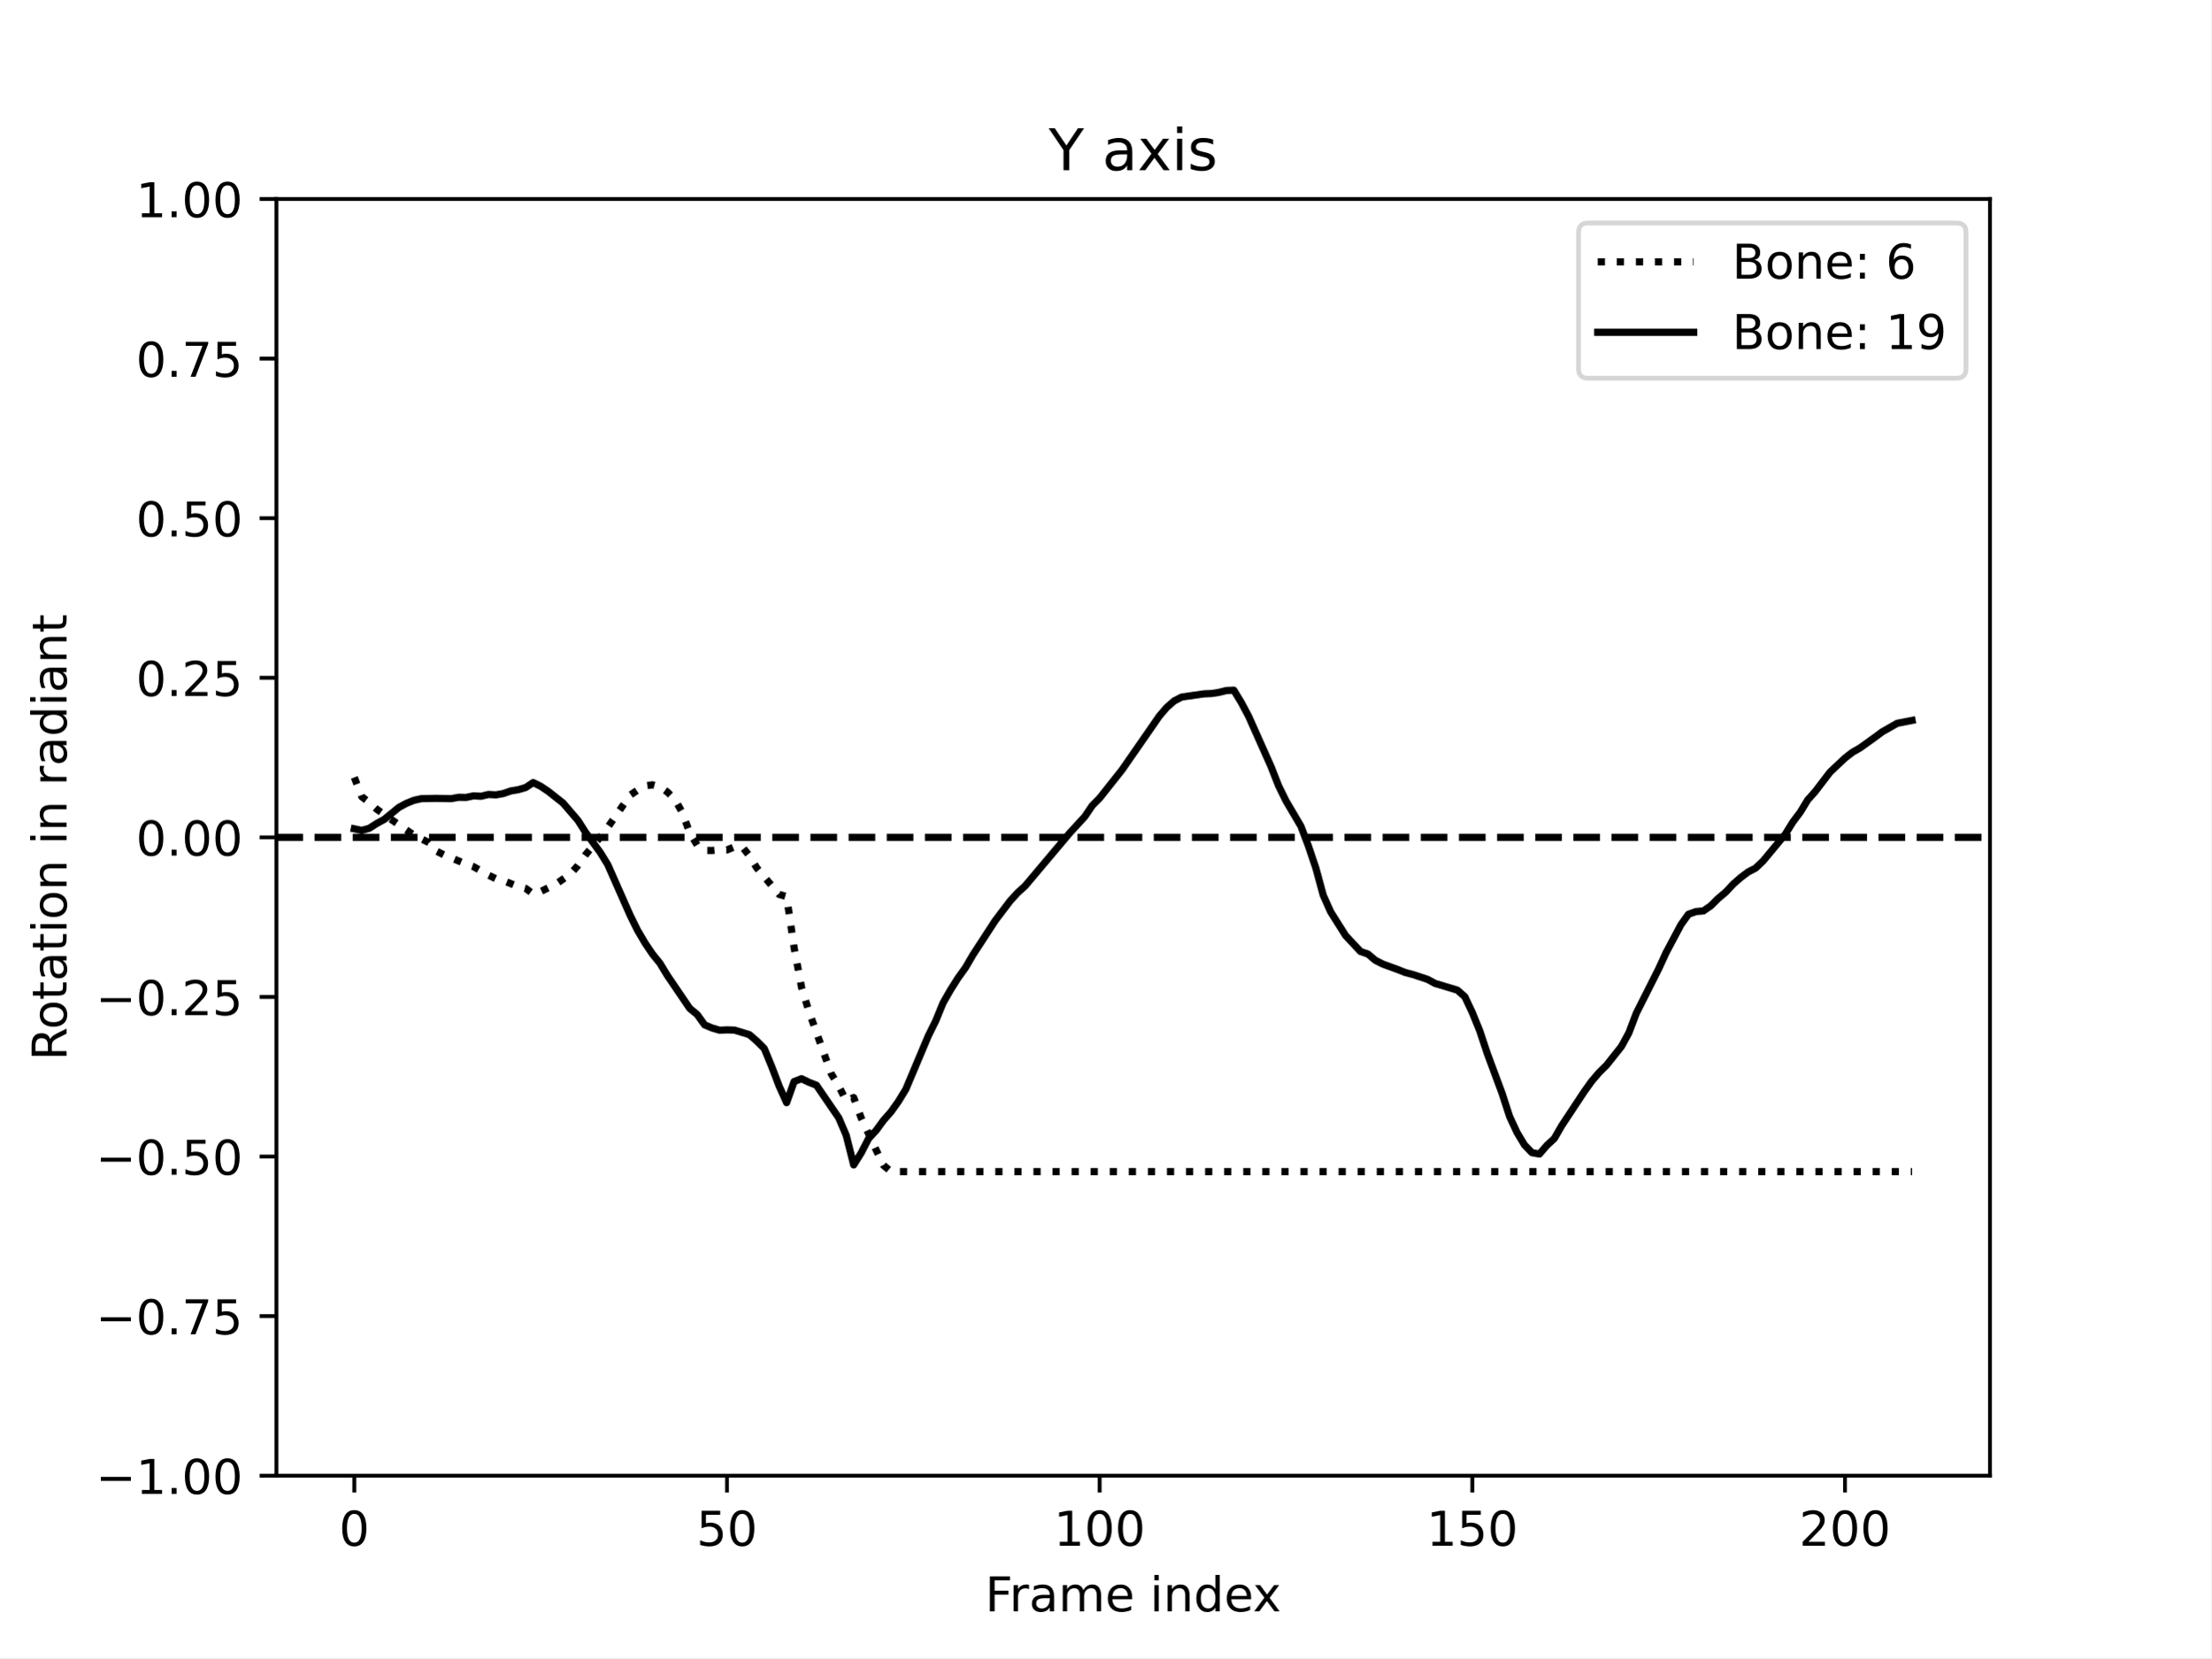
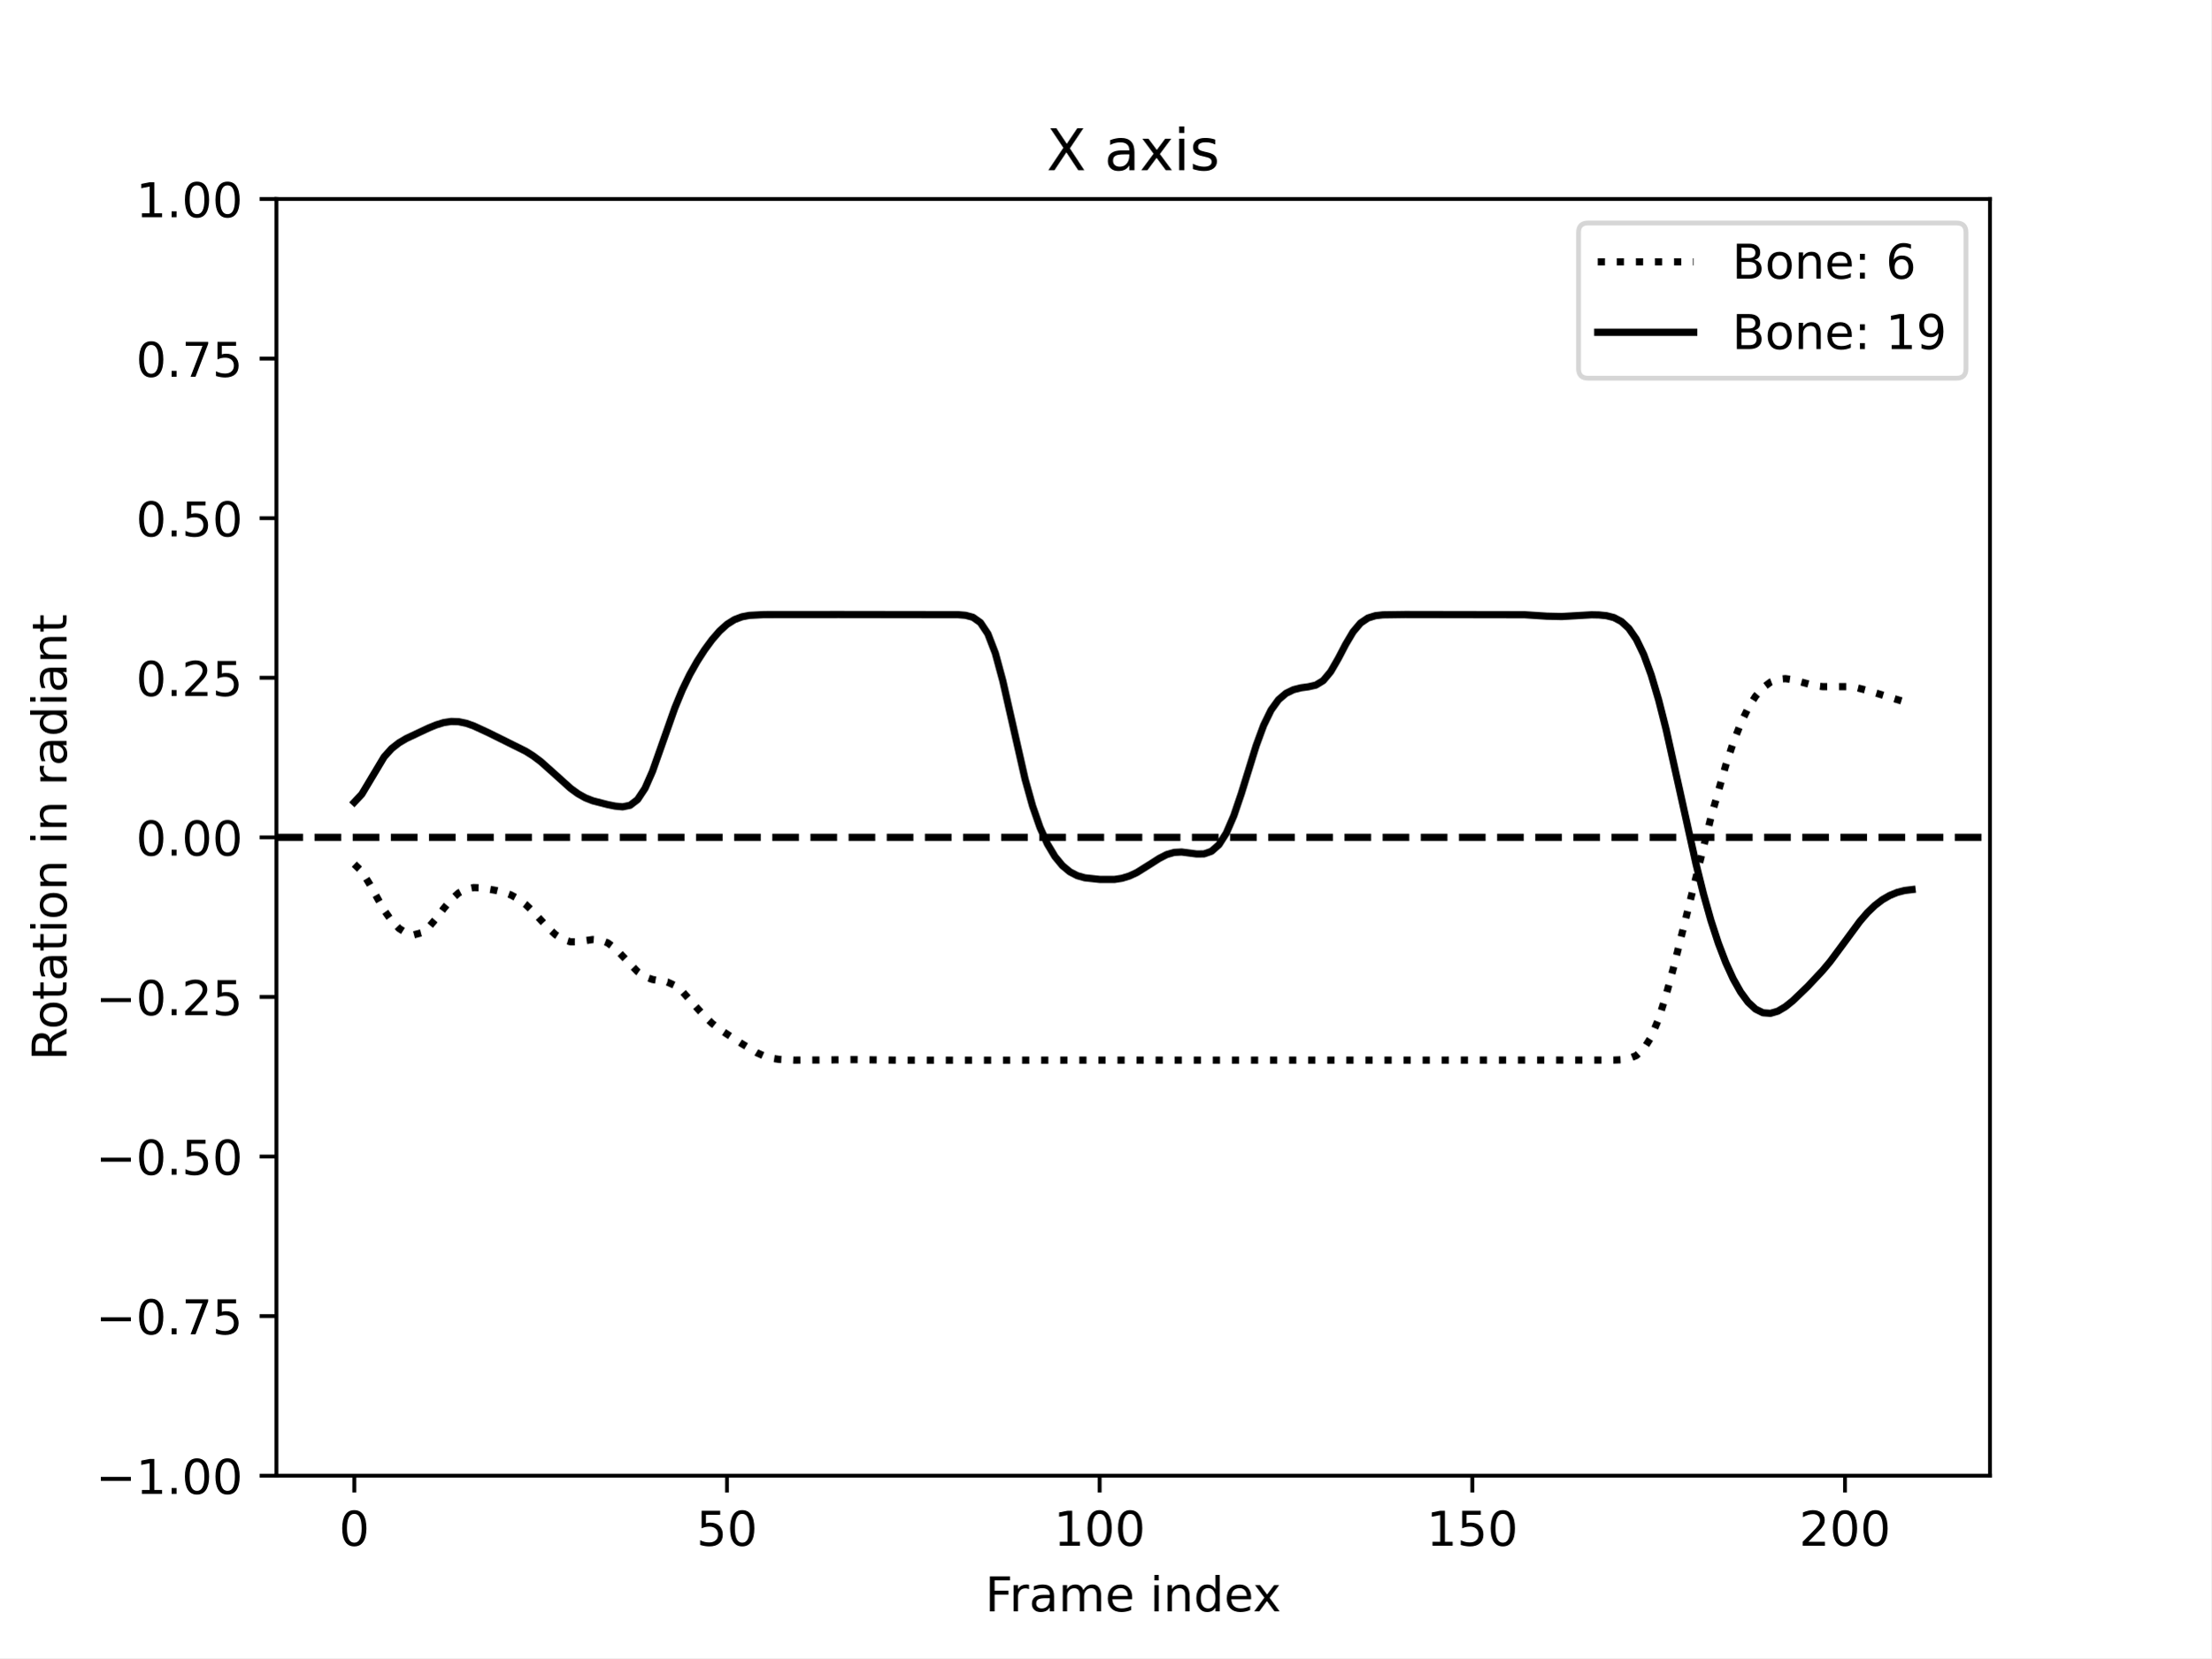
<svg xmlns="http://www.w3.org/2000/svg" xmlns:xlink="http://www.w3.org/1999/xlink" width="460.8pt" height="345.6pt" viewBox="0 0 460.8 345.6" version="1.1">
  <defs>
    <style type="text/css">*{stroke-linejoin: round; stroke-linecap: butt}</style>
  </defs>
  <g id="figure_1">
    <g id="patch_1">
      <path d="M 0 345.6  L 460.8 345.6  L 460.8 0  L 0 0  z " style="fill: #ffffff" />
    </g>
    <g id="axes_1">
      <g id="patch_2">
        <path d="M 57.6 307.584  L 414.72 307.584  L 414.72 41.472  L 57.6 41.472  z " style="fill: #ffffff" />
      </g>
      <g id="matplotlib.axis_1">
        <g id="xtick_1">
          <g id="line2d_1">
            <defs>
-               <path id="m3ec2b7c4d8" d="M 0 0  L 0 3.5  " style="stroke: #000000; stroke-width: 0.8" />
-             </defs>
-             <g>
-               <use xlink:href="#m3ec2b7c4d8" x="73.833" y="307.584" style="stroke: #000000; stroke-width: 0.8" />
+               <path id="m9813089915" d="M 0 0  L 0 3.5  " style="stroke: #000000; stroke-width: 0.8" />
+             </defs>
+             <g>
+               <use xlink:href="#m9813089915" x="73.833" y="307.584" style="stroke: #000000; stroke-width: 0.8" />
            </g>
          </g>
          <g id="text_1">
            <g transform="translate(70.65148 322.1824) scale(0.1 -0.1)">
              <defs>
                <path id="DejaVuSans-30" d="M 2034 4250  Q 1547 4250 1301 3770  Q 1056 3291 1056 2328  Q 1056 1369 1301 889  Q 1547 409 2034 409  Q 2525 409 2770 889  Q 3016 1369 3016 2328  Q 3016 3291 2770 3770  Q 2525 4250 2034 4250  z M 2034 4750  Q 2819 4750 3233 4129  Q 3647 3509 3647 2328  Q 3647 1150 3233 529  Q 2819 -91 2034 -91  Q 1250 -91 836 529  Q 422 1150 422 2328  Q 422 3509 836 4129  Q 1250 4750 2034 4750  z " transform="scale(0.015625)" />
              </defs>
              <use xlink:href="#DejaVuSans-30" />
            </g>
          </g>
        </g>
        <g id="xtick_2">
          <g id="line2d_2">
            <g>
-               <use xlink:href="#m3ec2b7c4d8" x="151.501" y="307.584" style="stroke: #000000; stroke-width: 0.8" />
+               <use xlink:href="#m9813089915" x="151.501" y="307.584" style="stroke: #000000; stroke-width: 0.8" />
            </g>
          </g>
          <g id="text_2">
            <g transform="translate(145.1388 322.1824) scale(0.1 -0.1)">
              <defs>
                <path id="DejaVuSans-35" d="M 691 4666  L 3169 4666  L 3169 4134  L 1269 4134  L 1269 2991  Q 1406 3038 1543 3061  Q 1681 3084 1819 3084  Q 2600 3084 3056 2656  Q 3513 2228 3513 1497  Q 3513 744 3044 326  Q 2575 -91 1722 -91  Q 1428 -91 1123 -41  Q 819 9 494 109  L 494 744  Q 775 591 1075 516  Q 1375 441 1709 441  Q 2250 441 2565 725  Q 2881 1009 2881 1497  Q 2881 1984 2565 2268  Q 2250 2553 1709 2553  Q 1456 2553 1204 2497  Q 953 2441 691 2322  L 691 4666  z " transform="scale(0.015625)" />
              </defs>
              <use xlink:href="#DejaVuSans-35" />
              <use xlink:href="#DejaVuSans-30" x="63.623" />
            </g>
          </g>
        </g>
        <g id="xtick_3">
          <g id="line2d_3">
            <g>
-               <use xlink:href="#m3ec2b7c4d8" x="229.17" y="307.584" style="stroke: #000000; stroke-width: 0.8" />
+               <use xlink:href="#m9813089915" x="229.17" y="307.584" style="stroke: #000000; stroke-width: 0.8" />
            </g>
          </g>
          <g id="text_3">
            <g transform="translate(219.6261 322.1824) scale(0.1 -0.1)">
              <defs>
                <path id="DejaVuSans-31" d="M 794 531  L 1825 531  L 1825 4091  L 703 3866  L 703 4441  L 1819 4666  L 2450 4666  L 2450 531  L 3481 531  L 3481 0  L 794 0  L 794 531  z " transform="scale(0.015625)" />
              </defs>
              <use xlink:href="#DejaVuSans-31" />
              <use xlink:href="#DejaVuSans-30" x="63.623" />
              <use xlink:href="#DejaVuSans-30" x="127.246" />
            </g>
          </g>
        </g>
        <g id="xtick_4">
          <g id="line2d_4">
            <g>
-               <use xlink:href="#m3ec2b7c4d8" x="306.838" y="307.584" style="stroke: #000000; stroke-width: 0.8" />
+               <use xlink:href="#m9813089915" x="306.838" y="307.584" style="stroke: #000000; stroke-width: 0.8" />
            </g>
          </g>
          <g id="text_4">
            <g transform="translate(297.2946 322.1824) scale(0.1 -0.1)">
              <use xlink:href="#DejaVuSans-31" />
              <use xlink:href="#DejaVuSans-35" x="63.623" />
              <use xlink:href="#DejaVuSans-30" x="127.246" />
            </g>
          </g>
        </g>
        <g id="xtick_5">
          <g id="line2d_5">
            <g>
-               <use xlink:href="#m3ec2b7c4d8" x="384.507" y="307.584" style="stroke: #000000; stroke-width: 0.8" />
+               <use xlink:href="#m9813089915" x="384.507" y="307.584" style="stroke: #000000; stroke-width: 0.8" />
            </g>
          </g>
          <g id="text_5">
            <g transform="translate(374.9632 322.1824) scale(0.1 -0.1)">
              <defs>
                <path id="DejaVuSans-32" d="M 1228 531  L 3431 531  L 3431 0  L 469 0  L 469 531  Q 828 903 1448 1529  Q 2069 2156 2228 2338  Q 2531 2678 2651 2914  Q 2772 3150 2772 3378  Q 2772 3750 2511 3984  Q 2250 4219 1831 4219  Q 1534 4219 1204 4116  Q 875 4013 500 3803  L 500 4441  Q 881 4594 1212 4672  Q 1544 4750 1819 4750  Q 2544 4750 2975 4387  Q 3406 4025 3406 3419  Q 3406 3131 3298 2873  Q 3191 2616 2906 2266  Q 2828 2175 2409 1742  Q 1991 1309 1228 531  z " transform="scale(0.015625)" />
              </defs>
              <use xlink:href="#DejaVuSans-32" />
              <use xlink:href="#DejaVuSans-30" x="63.623" />
              <use xlink:href="#DejaVuSans-30" x="127.246" />
            </g>
          </g>
        </g>
        <g id="text_6">
          <g transform="translate(205.3108 335.8606) scale(0.1 -0.1)">
            <defs>
              <path id="DejaVuSans-46" d="M 628 4666  L 3309 4666  L 3309 4134  L 1259 4134  L 1259 2759  L 3109 2759  L 3109 2228  L 1259 2228  L 1259 0  L 628 0  L 628 4666  z " transform="scale(0.015625)" />
              <path id="DejaVuSans-72" d="M 2631 2963  Q 2534 3019 2420 3045  Q 2306 3072 2169 3072  Q 1681 3072 1420 2755  Q 1159 2438 1159 1844  L 1159 0  L 581 0  L 581 3500  L 1159 3500  L 1159 2956  Q 1341 3275 1631 3429  Q 1922 3584 2338 3584  Q 2397 3584 2469 3576  Q 2541 3569 2628 3553  L 2631 2963  z " transform="scale(0.015625)" />
              <path id="DejaVuSans-61" d="M 2194 1759  Q 1497 1759 1228 1600  Q 959 1441 959 1056  Q 959 750 1161 570  Q 1363 391 1709 391  Q 2188 391 2477 730  Q 2766 1069 2766 1631  L 2766 1759  L 2194 1759  z M 3341 1997  L 3341 0  L 2766 0  L 2766 531  Q 2569 213 2275 61  Q 1981 -91 1556 -91  Q 1019 -91 701 211  Q 384 513 384 1019  Q 384 1609 779 1909  Q 1175 2209 1959 2209  L 2766 2209  L 2766 2266  Q 2766 2663 2505 2880  Q 2244 3097 1772 3097  Q 1472 3097 1187 3025  Q 903 2953 641 2809  L 641 3341  Q 956 3463 1253 3523  Q 1550 3584 1831 3584  Q 2591 3584 2966 3190  Q 3341 2797 3341 1997  z " transform="scale(0.015625)" />
              <path id="DejaVuSans-6d" d="M 3328 2828  Q 3544 3216 3844 3400  Q 4144 3584 4550 3584  Q 5097 3584 5394 3201  Q 5691 2819 5691 2113  L 5691 0  L 5113 0  L 5113 2094  Q 5113 2597 4934 2840  Q 4756 3084 4391 3084  Q 3944 3084 3684 2787  Q 3425 2491 3425 1978  L 3425 0  L 2847 0  L 2847 2094  Q 2847 2600 2669 2842  Q 2491 3084 2119 3084  Q 1678 3084 1418 2786  Q 1159 2488 1159 1978  L 1159 0  L 581 0  L 581 3500  L 1159 3500  L 1159 2956  Q 1356 3278 1631 3431  Q 1906 3584 2284 3584  Q 2666 3584 2933 3390  Q 3200 3197 3328 2828  z " transform="scale(0.015625)" />
              <path id="DejaVuSans-65" d="M 3597 1894  L 3597 1613  L 953 1613  Q 991 1019 1311 708  Q 1631 397 2203 397  Q 2534 397 2845 478  Q 3156 559 3463 722  L 3463 178  Q 3153 47 2828 -22  Q 2503 -91 2169 -91  Q 1331 -91 842 396  Q 353 884 353 1716  Q 353 2575 817 3079  Q 1281 3584 2069 3584  Q 2775 3584 3186 3129  Q 3597 2675 3597 1894  z M 3022 2063  Q 3016 2534 2758 2815  Q 2500 3097 2075 3097  Q 1594 3097 1305 2825  Q 1016 2553 972 2059  L 3022 2063  z " transform="scale(0.015625)" />
              <path id="DejaVuSans-20" transform="scale(0.015625)" />
              <path id="DejaVuSans-69" d="M 603 3500  L 1178 3500  L 1178 0  L 603 0  L 603 3500  z M 603 4863  L 1178 4863  L 1178 4134  L 603 4134  L 603 4863  z " transform="scale(0.015625)" />
              <path id="DejaVuSans-6e" d="M 3513 2113  L 3513 0  L 2938 0  L 2938 2094  Q 2938 2591 2744 2837  Q 2550 3084 2163 3084  Q 1697 3084 1428 2787  Q 1159 2491 1159 1978  L 1159 0  L 581 0  L 581 3500  L 1159 3500  L 1159 2956  Q 1366 3272 1645 3428  Q 1925 3584 2291 3584  Q 2894 3584 3203 3211  Q 3513 2838 3513 2113  z " transform="scale(0.015625)" />
              <path id="DejaVuSans-64" d="M 2906 2969  L 2906 4863  L 3481 4863  L 3481 0  L 2906 0  L 2906 525  Q 2725 213 2448 61  Q 2172 -91 1784 -91  Q 1150 -91 751 415  Q 353 922 353 1747  Q 353 2572 751 3078  Q 1150 3584 1784 3584  Q 2172 3584 2448 3432  Q 2725 3281 2906 2969  z M 947 1747  Q 947 1113 1208 752  Q 1469 391 1925 391  Q 2381 391 2643 752  Q 2906 1113 2906 1747  Q 2906 2381 2643 2742  Q 2381 3103 1925 3103  Q 1469 3103 1208 2742  Q 947 2381 947 1747  z " transform="scale(0.015625)" />
              <path id="DejaVuSans-78" d="M 3513 3500  L 2247 1797  L 3578 0  L 2900 0  L 1881 1375  L 863 0  L 184 0  L 1544 1831  L 300 3500  L 978 3500  L 1906 2253  L 2834 3500  L 3513 3500  z " transform="scale(0.015625)" />
            </defs>
            <use xlink:href="#DejaVuSans-46" />
            <use xlink:href="#DejaVuSans-72" x="50.27" />
            <use xlink:href="#DejaVuSans-61" x="91.383" />
            <use xlink:href="#DejaVuSans-6d" x="152.662" />
            <use xlink:href="#DejaVuSans-65" x="250.074" />
            <use xlink:href="#DejaVuSans-20" x="311.598" />
            <use xlink:href="#DejaVuSans-69" x="343.385" />
            <use xlink:href="#DejaVuSans-6e" x="371.168" />
            <use xlink:href="#DejaVuSans-64" x="434.547" />
            <use xlink:href="#DejaVuSans-65" x="498.023" />
            <use xlink:href="#DejaVuSans-78" x="557.797" />
          </g>
        </g>
      </g>
      <g id="matplotlib.axis_2">
        <g id="ytick_1">
          <g id="line2d_6">
            <defs>
-               <path id="m14bd27dc91" d="M 0 0  L -3.5 0  " style="stroke: #000000; stroke-width: 0.8" />
-             </defs>
-             <g>
-               <use xlink:href="#m14bd27dc91" x="57.6" y="307.584" style="stroke: #000000; stroke-width: 0.8" />
+               <path id="ma6fdada792" d="M 0 0  L -3.5 0  " style="stroke: #000000; stroke-width: 0.8" />
+             </defs>
+             <g>
+               <use xlink:href="#ma6fdada792" x="57.6" y="307.584" style="stroke: #000000; stroke-width: 0.8" />
            </g>
          </g>
          <g id="text_7">
            <g transform="translate(19.95469 311.3832) scale(0.1 -0.1)">
              <defs>
                <path id="DejaVuSans-2212" d="M 678 2272  L 4684 2272  L 4684 1741  L 678 1741  L 678 2272  z " transform="scale(0.015625)" />
                <path id="DejaVuSans-2e" d="M 684 794  L 1344 794  L 1344 0  L 684 0  L 684 794  z " transform="scale(0.015625)" />
              </defs>
              <use xlink:href="#DejaVuSans-2212" />
              <use xlink:href="#DejaVuSans-31" x="83.789" />
              <use xlink:href="#DejaVuSans-2e" x="147.412" />
              <use xlink:href="#DejaVuSans-30" x="179.199" />
              <use xlink:href="#DejaVuSans-30" x="242.822" />
            </g>
          </g>
        </g>
        <g id="ytick_2">
          <g id="line2d_7">
            <g>
-               <use xlink:href="#m14bd27dc91" x="57.6" y="274.32" style="stroke: #000000; stroke-width: 0.8" />
+               <use xlink:href="#ma6fdada792" x="57.6" y="274.32" style="stroke: #000000; stroke-width: 0.8" />
            </g>
          </g>
          <g id="text_8">
            <g transform="translate(19.95469 278.1192) scale(0.1 -0.1)">
              <defs>
                <path id="DejaVuSans-37" d="M 525 4666  L 3525 4666  L 3525 4397  L 1831 0  L 1172 0  L 2766 4134  L 525 4134  L 525 4666  z " transform="scale(0.015625)" />
              </defs>
              <use xlink:href="#DejaVuSans-2212" />
              <use xlink:href="#DejaVuSans-30" x="83.789" />
              <use xlink:href="#DejaVuSans-2e" x="147.412" />
              <use xlink:href="#DejaVuSans-37" x="179.199" />
              <use xlink:href="#DejaVuSans-35" x="242.822" />
            </g>
          </g>
        </g>
        <g id="ytick_3">
          <g id="line2d_8">
            <g>
-               <use xlink:href="#m14bd27dc91" x="57.6" y="241.056" style="stroke: #000000; stroke-width: 0.8" />
+               <use xlink:href="#ma6fdada792" x="57.6" y="241.056" style="stroke: #000000; stroke-width: 0.8" />
            </g>
          </g>
          <g id="text_9">
            <g transform="translate(19.95469 244.8552) scale(0.1 -0.1)">
              <use xlink:href="#DejaVuSans-2212" />
              <use xlink:href="#DejaVuSans-30" x="83.789" />
              <use xlink:href="#DejaVuSans-2e" x="147.412" />
              <use xlink:href="#DejaVuSans-35" x="179.199" />
              <use xlink:href="#DejaVuSans-30" x="242.822" />
            </g>
          </g>
        </g>
        <g id="ytick_4">
          <g id="line2d_9">
            <g>
-               <use xlink:href="#m14bd27dc91" x="57.6" y="207.792" style="stroke: #000000; stroke-width: 0.8" />
+               <use xlink:href="#ma6fdada792" x="57.6" y="207.792" style="stroke: #000000; stroke-width: 0.8" />
            </g>
          </g>
          <g id="text_10">
            <g transform="translate(19.95469 211.5912) scale(0.1 -0.1)">
              <use xlink:href="#DejaVuSans-2212" />
              <use xlink:href="#DejaVuSans-30" x="83.789" />
              <use xlink:href="#DejaVuSans-2e" x="147.412" />
              <use xlink:href="#DejaVuSans-32" x="179.199" />
              <use xlink:href="#DejaVuSans-35" x="242.822" />
            </g>
          </g>
        </g>
        <g id="ytick_5">
          <g id="line2d_10">
            <g>
-               <use xlink:href="#m14bd27dc91" x="57.6" y="174.528" style="stroke: #000000; stroke-width: 0.8" />
+               <use xlink:href="#ma6fdada792" x="57.6" y="174.528" style="stroke: #000000; stroke-width: 0.8" />
            </g>
          </g>
          <g id="text_11">
            <g transform="translate(28.33438 178.3272) scale(0.1 -0.1)">
              <use xlink:href="#DejaVuSans-30" />
              <use xlink:href="#DejaVuSans-2e" x="63.623" />
              <use xlink:href="#DejaVuSans-30" x="95.41" />
              <use xlink:href="#DejaVuSans-30" x="159.033" />
            </g>
          </g>
        </g>
        <g id="ytick_6">
          <g id="line2d_11">
            <g>
-               <use xlink:href="#m14bd27dc91" x="57.6" y="141.264" style="stroke: #000000; stroke-width: 0.8" />
+               <use xlink:href="#ma6fdada792" x="57.6" y="141.264" style="stroke: #000000; stroke-width: 0.8" />
            </g>
          </g>
          <g id="text_12">
            <g transform="translate(28.33438 145.0632) scale(0.1 -0.1)">
              <use xlink:href="#DejaVuSans-30" />
              <use xlink:href="#DejaVuSans-2e" x="63.623" />
              <use xlink:href="#DejaVuSans-32" x="95.41" />
              <use xlink:href="#DejaVuSans-35" x="159.033" />
            </g>
          </g>
        </g>
        <g id="ytick_7">
          <g id="line2d_12">
            <g>
-               <use xlink:href="#m14bd27dc91" x="57.6" y="108" style="stroke: #000000; stroke-width: 0.8" />
+               <use xlink:href="#ma6fdada792" x="57.6" y="108" style="stroke: #000000; stroke-width: 0.8" />
            </g>
          </g>
          <g id="text_13">
            <g transform="translate(28.33438 111.7992) scale(0.1 -0.1)">
              <use xlink:href="#DejaVuSans-30" />
              <use xlink:href="#DejaVuSans-2e" x="63.623" />
              <use xlink:href="#DejaVuSans-35" x="95.41" />
              <use xlink:href="#DejaVuSans-30" x="159.033" />
            </g>
          </g>
        </g>
        <g id="ytick_8">
          <g id="line2d_13">
            <g>
-               <use xlink:href="#m14bd27dc91" x="57.6" y="74.736" style="stroke: #000000; stroke-width: 0.8" />
+               <use xlink:href="#ma6fdada792" x="57.6" y="74.736" style="stroke: #000000; stroke-width: 0.8" />
            </g>
          </g>
          <g id="text_14">
            <g transform="translate(28.33438 78.53522) scale(0.1 -0.1)">
              <use xlink:href="#DejaVuSans-30" />
              <use xlink:href="#DejaVuSans-2e" x="63.623" />
              <use xlink:href="#DejaVuSans-37" x="95.41" />
              <use xlink:href="#DejaVuSans-35" x="159.033" />
            </g>
          </g>
        </g>
        <g id="ytick_9">
          <g id="line2d_14">
            <g>
-               <use xlink:href="#m14bd27dc91" x="57.6" y="41.472" style="stroke: #000000; stroke-width: 0.8" />
+               <use xlink:href="#ma6fdada792" x="57.6" y="41.472" style="stroke: #000000; stroke-width: 0.8" />
            </g>
          </g>
          <g id="text_15">
            <g transform="translate(28.33438 45.27122) scale(0.1 -0.1)">
              <use xlink:href="#DejaVuSans-31" />
              <use xlink:href="#DejaVuSans-2e" x="63.623" />
              <use xlink:href="#DejaVuSans-30" x="95.41" />
              <use xlink:href="#DejaVuSans-30" x="159.033" />
            </g>
          </g>
        </g>
        <g id="text_16">
          <g transform="translate(13.875 221.0499) rotate(-90) scale(0.1 -0.1)">
            <defs>
              <path id="DejaVuSans-52" d="M 2841 2188  Q 3044 2119 3236 1894  Q 3428 1669 3622 1275  L 4263 0  L 3584 0  L 2988 1197  Q 2756 1666 2539 1819  Q 2322 1972 1947 1972  L 1259 1972  L 1259 0  L 628 0  L 628 4666  L 2053 4666  Q 2853 4666 3247 4331  Q 3641 3997 3641 3322  Q 3641 2881 3436 2590  Q 3231 2300 2841 2188  z M 1259 4147  L 1259 2491  L 2053 2491  Q 2509 2491 2742 2702  Q 2975 2913 2975 3322  Q 2975 3731 2742 3939  Q 2509 4147 2053 4147  L 1259 4147  z " transform="scale(0.015625)" />
              <path id="DejaVuSans-6f" d="M 1959 3097  Q 1497 3097 1228 2736  Q 959 2375 959 1747  Q 959 1119 1226 758  Q 1494 397 1959 397  Q 2419 397 2687 759  Q 2956 1122 2956 1747  Q 2956 2369 2687 2733  Q 2419 3097 1959 3097  z M 1959 3584  Q 2709 3584 3137 3096  Q 3566 2609 3566 1747  Q 3566 888 3137 398  Q 2709 -91 1959 -91  Q 1206 -91 779 398  Q 353 888 353 1747  Q 353 2609 779 3096  Q 1206 3584 1959 3584  z " transform="scale(0.015625)" />
              <path id="DejaVuSans-74" d="M 1172 4494  L 1172 3500  L 2356 3500  L 2356 3053  L 1172 3053  L 1172 1153  Q 1172 725 1289 603  Q 1406 481 1766 481  L 2356 481  L 2356 0  L 1766 0  Q 1100 0 847 248  Q 594 497 594 1153  L 594 3053  L 172 3053  L 172 3500  L 594 3500  L 594 4494  L 1172 4494  z " transform="scale(0.015625)" />
            </defs>
            <use xlink:href="#DejaVuSans-52" />
            <use xlink:href="#DejaVuSans-6f" x="64.982" />
            <use xlink:href="#DejaVuSans-74" x="126.164" />
            <use xlink:href="#DejaVuSans-61" x="165.373" />
            <use xlink:href="#DejaVuSans-74" x="226.652" />
            <use xlink:href="#DejaVuSans-69" x="265.861" />
            <use xlink:href="#DejaVuSans-6f" x="293.645" />
            <use xlink:href="#DejaVuSans-6e" x="354.826" />
            <use xlink:href="#DejaVuSans-20" x="418.205" />
            <use xlink:href="#DejaVuSans-69" x="449.992" />
            <use xlink:href="#DejaVuSans-6e" x="477.775" />
            <use xlink:href="#DejaVuSans-20" x="541.154" />
            <use xlink:href="#DejaVuSans-72" x="572.941" />
            <use xlink:href="#DejaVuSans-61" x="614.055" />
            <use xlink:href="#DejaVuSans-64" x="675.334" />
            <use xlink:href="#DejaVuSans-69" x="738.811" />
            <use xlink:href="#DejaVuSans-61" x="766.594" />
            <use xlink:href="#DejaVuSans-6e" x="827.873" />
            <use xlink:href="#DejaVuSans-74" x="891.252" />
          </g>
        </g>
      </g>
      <g id="line2d_15">
-         <path d="M 73.833 162.031  L 75.386 166.052  L 76.939 167.259  L 78.493 168.655  L 81.6 170.846  L 86.26 174.075  L 89.366 175.615  L 90.92 177.378  L 92.473 178.164  L 97.133 180.092  L 98.687 180.644  L 101.793 182.404  L 103.347 183.164  L 104.9 183.547  L 108.007 184.801  L 109.56 185.179  L 111.114 186.325  L 112.667 185.818  L 115.774 184.308  L 118.88 182.174  L 120.434 180.395  L 121.987 178.213  L 125.094 174.455  L 126.647 172.448  L 131.307 165.742  L 132.861 164.678  L 134.414 163.806  L 135.968 163.581  L 137.521 163.998  L 139.074 165.072  L 140.628 166.596  L 142.181 169.341  L 143.734 173.563  L 145.288 176.138  L 146.841 177.251  L 148.395 177.266  L 149.948 177.117  L 151.501 177.155  L 153.055 176.516  L 154.608 176.408  L 156.161 178.374  L 157.715 180.901  L 160.822 184.601  L 162.375 186.431  L 163.928 186.871  L 165.482 197.457  L 167.035 205.772  L 168.588 210.848  L 173.248 223.848  L 174.802 226.366  L 176.355 229.495  L 177.909 228.77  L 179.462 233.005  L 182.569 239.649  L 184.122 242.893  L 185.675 244.196  L 398.487 244.196  L 398.487 244.196  " clip-path="url(#p84642056ad)" style="fill: none; stroke-dasharray: 1.5,2.475; stroke-dashoffset: 0; stroke: #000000; stroke-width: 1.5" />
+         <path d="M 73.833 180.12  L 75.386 181.61  L 76.939 184.125  L 80.046 189.706  L 81.6 191.909  L 83.153 193.514  L 84.706 194.506  L 86.26 194.843  L 87.813 194.426  L 89.366 193.223  L 90.92 191.406  L 92.473 189.358  L 94.027 187.5  L 95.58 186.118  L 97.133 185.305  L 98.687 184.998  L 100.24 185.044  L 103.347 185.591  L 104.9 185.979  L 106.454 186.526  L 108.007 187.355  L 109.56 188.535  L 111.114 190.035  L 114.22 193.393  L 115.774 194.825  L 117.327 195.823  L 118.88 196.295  L 120.434 196.299  L 123.541 195.828  L 125.094 195.925  L 126.647 196.527  L 128.201 197.679  L 132.861 202.519  L 134.414 203.594  L 135.968 204.148  L 139.074 204.691  L 140.628 205.399  L 142.181 206.643  L 145.288 210.121  L 146.841 211.838  L 148.395 213.313  L 149.948 214.532  L 154.608 217.555  L 157.715 219.428  L 159.268 220.117  L 160.822 220.568  L 162.375 220.812  L 165.482 220.959  L 171.695 220.932  L 177.909 220.86  L 187.229 220.973  L 336.352 220.953  L 337.906 220.883  L 339.459 220.648  L 341.013 220.014  L 342.566 218.628  L 344.119 216.134  L 345.673 212.359  L 347.226 207.421  L 348.779 201.651  L 356.546 170.479  L 359.653 159.531  L 361.206 154.834  L 362.76 150.838  L 364.313 147.603  L 365.866 145.12  L 367.42 143.331  L 368.973 142.173  L 370.527 141.575  L 372.08 141.448  L 373.633 141.673  L 378.293 142.942  L 379.847 143.113  L 386.06 143.113  L 389.167 143.901  L 396.934 146.285  L 398.487 146.553  L 398.487 146.553  " clip-path="url(#p9158210623)" style="fill: none; stroke-dasharray: 1.5,2.475; stroke-dashoffset: 0; stroke: #000000; stroke-width: 1.5" />
      </g>
      <g id="line2d_16">
-         <path d="M 73.833 172.748  L 75.386 173.07  L 76.939 172.646  L 78.493 171.653  L 80.046 170.804  L 83.153 168.269  L 84.706 167.435  L 86.26 166.81  L 87.813 166.461  L 90.92 166.402  L 94.027 166.462  L 95.58 166.181  L 97.133 166.209  L 98.687 165.88  L 100.24 165.965  L 101.793 165.591  L 103.347 165.677  L 104.9 165.398  L 106.454 164.854  L 108.007 164.594  L 109.56 164.145  L 111.114 163.106  L 112.667 163.879  L 114.22 164.917  L 117.327 167.367  L 120.434 170.984  L 121.987 173.431  L 125.094 177.679  L 126.647 180.206  L 131.307 190.748  L 132.861 193.897  L 134.414 196.535  L 135.968 198.847  L 137.521 200.761  L 139.074 203.322  L 143.734 210.179  L 145.288 211.456  L 146.841 213.618  L 148.395 214.268  L 149.948 214.728  L 151.501 214.657  L 153.055 214.709  L 156.161 215.645  L 157.715 216.992  L 159.268 218.539  L 160.822 222.309  L 162.375 226.378  L 163.928 229.832  L 165.482 225.439  L 167.035 224.836  L 168.588 225.591  L 170.142 226.19  L 174.802 233.012  L 176.355 236.653  L 177.909 242.809  L 179.462 240.319  L 181.015 237.302  L 182.569 235.642  L 184.122 233.515  L 185.675 231.751  L 187.229 229.571  L 188.782 227.021  L 193.442 215.945  L 194.996 212.802  L 196.549 209.009  L 198.102 206.304  L 199.656 203.845  L 201.209 201.685  L 202.763 199.019  L 207.423 191.861  L 210.529 187.766  L 212.083 186.07  L 213.636 184.66  L 222.956 173.595  L 226.063 170.218  L 227.616 167.921  L 229.17 166.347  L 233.83 160.468  L 240.043 151.516  L 241.597 149.261  L 243.15 147.45  L 244.704 146.094  L 246.257 145.283  L 250.917 144.618  L 252.47 144.552  L 254.024 144.311  L 255.577 143.923  L 257.131 143.857  L 258.684 146.411  L 260.237 149.336  L 264.897 159.795  L 266.451 163.756  L 268.004 166.923  L 271.111 172.199  L 272.664 176.287  L 274.218 180.892  L 275.771 186.605  L 277.324 190.076  L 280.431 195.001  L 283.538 198.322  L 285.091 198.859  L 286.645 200.171  L 288.198 200.952  L 291.305 202.086  L 292.858 202.704  L 294.411 203.11  L 297.518 204.133  L 299.072 204.98  L 302.178 205.906  L 303.732 206.38  L 305.285 207.753  L 306.838 211.048  L 308.392 214.864  L 309.945 219.547  L 313.052 227.913  L 314.605 232.708  L 316.159 236.056  L 317.712 238.639  L 319.265 240.258  L 320.819 240.543  L 322.372 238.739  L 323.925 237.31  L 325.479 234.612  L 330.139 227.564  L 331.692 225.392  L 333.246 223.566  L 334.799 222.035  L 337.906 218.13  L 339.459 215.294  L 341.013 211.197  L 345.673 201.942  L 347.226 198.555  L 350.333 192.716  L 351.886 190.556  L 353.44 190  L 354.993 189.867  L 356.546 188.789  L 358.1 187.248  L 359.653 185.945  L 361.206 184.279  L 362.76 182.917  L 364.313 181.748  L 365.866 180.946  L 367.42 179.474  L 372.08 173.861  L 373.633 171.348  L 375.187 169.282  L 376.74 166.726  L 378.293 164.989  L 381.4 160.921  L 384.507 157.997  L 386.06 156.791  L 387.614 155.905  L 390.72 153.678  L 392.274 152.527  L 395.381 150.758  L 398.487 150.153  L 398.487 150.153  " clip-path="url(#p84642056ad)" style="fill: none; stroke: #000000; stroke-width: 1.5; stroke-linecap: square" />
+         <path d="M 73.833 167.202  L 75.386 165.547  L 80.046 157.763  L 81.6 156.038  L 83.153 154.82  L 84.706 153.91  L 89.366 151.719  L 90.92 151.087  L 92.473 150.609  L 94.027 150.373  L 95.58 150.423  L 97.133 150.747  L 98.687 151.286  L 101.793 152.723  L 109.56 156.577  L 111.114 157.56  L 112.667 158.719  L 115.774 161.493  L 118.88 164.293  L 120.434 165.427  L 121.987 166.295  L 123.541 166.909  L 126.647 167.704  L 128.201 168.019  L 129.754 168.167  L 131.307 167.849  L 132.861 166.668  L 134.414 164.317  L 135.968 160.788  L 140.628 147.57  L 142.181 143.81  L 143.734 140.605  L 145.288 137.85  L 146.841 135.44  L 148.395 133.328  L 149.948 131.539  L 151.501 130.134  L 153.055 129.153  L 154.608 128.563  L 156.161 128.264  L 159.268 128.097  L 174.802 128.083  L 199.656 128.119  L 201.209 128.244  L 202.763 128.66  L 204.316 129.76  L 205.869 132.095  L 207.423 136.126  L 208.976 141.865  L 213.636 162.43  L 215.189 168.002  L 216.743 172.471  L 218.296 175.928  L 219.85 178.528  L 221.403 180.417  L 222.956 181.711  L 224.51 182.517  L 226.063 182.959  L 229.17 183.295  L 232.277 183.299  L 233.83 183.059  L 235.383 182.578  L 236.937 181.856  L 240.043 179.909  L 241.597 178.911  L 243.15 178.118  L 244.704 177.667  L 246.257 177.588  L 249.364 177.993  L 250.917 177.98  L 252.47 177.437  L 254.024 176.069  L 255.577 173.63  L 257.131 170.026  L 258.684 165.442  L 261.791 155.411  L 263.344 151.184  L 264.897 147.991  L 266.451 145.838  L 268.004 144.511  L 269.557 143.752  L 271.111 143.362  L 272.664 143.151  L 274.218 142.798  L 275.771 141.853  L 277.324 139.991  L 278.878 137.305  L 280.431 134.325  L 281.984 131.707  L 283.538 129.859  L 285.091 128.808  L 286.645 128.326  L 288.198 128.149  L 292.858 128.083  L 317.712 128.127  L 322.372 128.43  L 325.479 128.499  L 331.692 128.139  L 333.246 128.171  L 334.799 128.328  L 336.352 128.724  L 337.906 129.535  L 339.459 130.97  L 341.013 133.221  L 342.566 136.429  L 344.119 140.661  L 345.673 145.898  L 347.226 152.023  L 350.333 165.976  L 353.44 179.989  L 354.993 186.246  L 356.546 191.778  L 358.1 196.555  L 359.653 200.616  L 361.206 204.014  L 362.76 206.775  L 364.313 208.89  L 365.866 210.334  L 367.42 211.098  L 368.973 211.212  L 370.527 210.753  L 372.08 209.837  L 373.633 208.594  L 376.74 205.607  L 379.847 202.293  L 381.4 200.443  L 384.507 196.251  L 387.614 192.029  L 389.167 190.23  L 390.72 188.732  L 392.274 187.541  L 393.827 186.641  L 395.381 186.007  L 396.934 185.607  L 398.487 185.416  L 398.487 185.416  " clip-path="url(#p9158210623)" style="fill: none; stroke: #000000; stroke-width: 1.5; stroke-linecap: square" />
      </g>
      <g id="line2d_17">
-         <path d="M 57.6 174.528  L 414.72 174.528  " clip-path="url(#p84642056ad)" style="fill: none; stroke-dasharray: 5.55,2.4; stroke-dashoffset: 0; stroke: #000000; stroke-width: 1.5" />
+         <path d="M 57.6 174.528  L 414.72 174.528  " clip-path="url(#p9158210623)" style="fill: none; stroke-dasharray: 5.55,2.4; stroke-dashoffset: 0; stroke: #000000; stroke-width: 1.5" />
      </g>
      <g id="patch_3">
        <path d="M 57.6 307.584  L 57.6 41.472  " style="fill: none; stroke: #000000; stroke-width: 0.8; stroke-linejoin: miter; stroke-linecap: square" />
      </g>
      <g id="patch_4">
        <path d="M 414.72 307.584  L 414.72 41.472  " style="fill: none; stroke: #000000; stroke-width: 0.8; stroke-linejoin: miter; stroke-linecap: square" />
      </g>
      <g id="patch_5">
        <path d="M 57.6 307.584  L 414.72 307.584  " style="fill: none; stroke: #000000; stroke-width: 0.8; stroke-linejoin: miter; stroke-linecap: square" />
      </g>
      <g id="patch_6">
        <path d="M 57.6 41.472  L 414.72 41.472  " style="fill: none; stroke: #000000; stroke-width: 0.8; stroke-linejoin: miter; stroke-linecap: square" />
      </g>
      <g id="text_17">
-         <g transform="translate(218.5678 35.472) scale(0.12 -0.12)">
+         <g transform="translate(218.1225 35.472) scale(0.12 -0.12)">
          <defs>
-             <path id="DejaVuSans-59" d="M -13 4666  L 666 4666  L 1959 2747  L 3244 4666  L 3922 4666  L 2272 2222  L 2272 0  L 1638 0  L 1638 2222  L -13 4666  z " transform="scale(0.015625)" />
+             <path id="DejaVuSans-58" d="M 403 4666  L 1081 4666  L 2241 2931  L 3406 4666  L 4084 4666  L 2584 2425  L 4184 0  L 3506 0  L 2194 1984  L 872 0  L 191 0  L 1856 2491  L 403 4666  z " transform="scale(0.015625)" />
            <path id="DejaVuSans-73" d="M 2834 3397  L 2834 2853  Q 2591 2978 2328 3040  Q 2066 3103 1784 3103  Q 1356 3103 1142 2972  Q 928 2841 928 2578  Q 928 2378 1081 2264  Q 1234 2150 1697 2047  L 1894 2003  Q 2506 1872 2764 1633  Q 3022 1394 3022 966  Q 3022 478 2636 193  Q 2250 -91 1575 -91  Q 1294 -91 989 -36  Q 684 19 347 128  L 347 722  Q 666 556 975 473  Q 1284 391 1588 391  Q 1994 391 2212 530  Q 2431 669 2431 922  Q 2431 1156 2273 1281  Q 2116 1406 1581 1522  L 1381 1569  Q 847 1681 609 1914  Q 372 2147 372 2553  Q 372 3047 722 3315  Q 1072 3584 1716 3584  Q 2034 3584 2315 3537  Q 2597 3491 2834 3397  z " transform="scale(0.015625)" />
          </defs>
-           <use xlink:href="#DejaVuSans-59" />
-           <use xlink:href="#DejaVuSans-20" x="61.084" />
-           <use xlink:href="#DejaVuSans-61" x="92.871" />
-           <use xlink:href="#DejaVuSans-78" x="154.15" />
-           <use xlink:href="#DejaVuSans-69" x="213.33" />
-           <use xlink:href="#DejaVuSans-73" x="241.113" />
+           <use xlink:href="#DejaVuSans-58" />
+           <use xlink:href="#DejaVuSans-20" x="68.506" />
+           <use xlink:href="#DejaVuSans-61" x="100.293" />
+           <use xlink:href="#DejaVuSans-78" x="161.572" />
+           <use xlink:href="#DejaVuSans-69" x="220.752" />
+           <use xlink:href="#DejaVuSans-73" x="248.535" />
        </g>
      </g>
      <g id="legend_1">
        <g id="patch_7">
          <path d="M 330.978 78.828  L 407.72 78.828  Q 409.72 78.828 409.72 76.828  L 409.72 48.472  Q 409.72 46.472 407.72 46.472  L 330.978 46.472  Q 328.978 46.472 328.978 48.472  L 328.978 76.828  Q 328.978 78.828 330.978 78.828  z " style="fill: #ffffff; opacity: 0.8; stroke: #cccccc; stroke-linejoin: miter" />
        </g>
        <g id="line2d_18">
          <path d="M 332.978 54.57  L 342.978 54.57  L 352.978 54.57  " style="fill: none; stroke-dasharray: 1.5,2.475; stroke-dashoffset: 0; stroke: #000000; stroke-width: 1.5" />
        </g>
        <g id="text_18">
          <g transform="translate(360.9778 58.07044) scale(0.1 -0.1)">
            <defs>
              <path id="DejaVuSans-42" d="M 1259 2228  L 1259 519  L 2272 519  Q 2781 519 3026 730  Q 3272 941 3272 1375  Q 3272 1813 3026 2020  Q 2781 2228 2272 2228  L 1259 2228  z M 1259 4147  L 1259 2741  L 2194 2741  Q 2656 2741 2882 2914  Q 3109 3088 3109 3444  Q 3109 3797 2882 3972  Q 2656 4147 2194 4147  L 1259 4147  z M 628 4666  L 2241 4666  Q 2963 4666 3353 4366  Q 3744 4066 3744 3513  Q 3744 3084 3544 2831  Q 3344 2578 2956 2516  Q 3422 2416 3680 2098  Q 3938 1781 3938 1306  Q 3938 681 3513 340  Q 3088 0 2303 0  L 628 0  L 628 4666  z " transform="scale(0.015625)" />
              <path id="DejaVuSans-3a" d="M 750 794  L 1409 794  L 1409 0  L 750 0  L 750 794  z M 750 3309  L 1409 3309  L 1409 2516  L 750 2516  L 750 3309  z " transform="scale(0.015625)" />
              <path id="DejaVuSans-36" d="M 2113 2584  Q 1688 2584 1439 2293  Q 1191 2003 1191 1497  Q 1191 994 1439 701  Q 1688 409 2113 409  Q 2538 409 2786 701  Q 3034 994 3034 1497  Q 3034 2003 2786 2293  Q 2538 2584 2113 2584  z M 3366 4563  L 3366 3988  Q 3128 4100 2886 4159  Q 2644 4219 2406 4219  Q 1781 4219 1451 3797  Q 1122 3375 1075 2522  Q 1259 2794 1537 2939  Q 1816 3084 2150 3084  Q 2853 3084 3261 2657  Q 3669 2231 3669 1497  Q 3669 778 3244 343  Q 2819 -91 2113 -91  Q 1303 -91 875 529  Q 447 1150 447 2328  Q 447 3434 972 4092  Q 1497 4750 2381 4750  Q 2619 4750 2861 4703  Q 3103 4656 3366 4563  z " transform="scale(0.015625)" />
            </defs>
            <use xlink:href="#DejaVuSans-42" />
            <use xlink:href="#DejaVuSans-6f" x="68.604" />
            <use xlink:href="#DejaVuSans-6e" x="129.785" />
            <use xlink:href="#DejaVuSans-65" x="193.164" />
            <use xlink:href="#DejaVuSans-3a" x="254.688" />
            <use xlink:href="#DejaVuSans-20" x="288.379" />
            <use xlink:href="#DejaVuSans-36" x="320.166" />
          </g>
        </g>
        <g id="line2d_19">
          <path d="M 332.978 69.249  L 342.978 69.249  L 352.978 69.249  " style="fill: none; stroke: #000000; stroke-width: 1.5; stroke-linecap: square" />
        </g>
        <g id="text_19">
          <g transform="translate(360.9778 72.74856) scale(0.1 -0.1)">
            <defs>
              <path id="DejaVuSans-39" d="M 703 97  L 703 672  Q 941 559 1184 500  Q 1428 441 1663 441  Q 2288 441 2617 861  Q 2947 1281 2994 2138  Q 2813 1869 2534 1725  Q 2256 1581 1919 1581  Q 1219 1581 811 2004  Q 403 2428 403 3163  Q 403 3881 828 4315  Q 1253 4750 1959 4750  Q 2769 4750 3195 4129  Q 3622 3509 3622 2328  Q 3622 1225 3098 567  Q 2575 -91 1691 -91  Q 1453 -91 1209 -44  Q 966 3 703 97  z M 1959 2075  Q 2384 2075 2632 2365  Q 2881 2656 2881 3163  Q 2881 3666 2632 3958  Q 2384 4250 1959 4250  Q 1534 4250 1286 3958  Q 1038 3666 1038 3163  Q 1038 2656 1286 2365  Q 1534 2075 1959 2075  z " transform="scale(0.015625)" />
            </defs>
            <use xlink:href="#DejaVuSans-42" />
            <use xlink:href="#DejaVuSans-6f" x="68.604" />
            <use xlink:href="#DejaVuSans-6e" x="129.785" />
            <use xlink:href="#DejaVuSans-65" x="193.164" />
            <use xlink:href="#DejaVuSans-3a" x="254.688" />
            <use xlink:href="#DejaVuSans-20" x="288.379" />
            <use xlink:href="#DejaVuSans-31" x="320.166" />
            <use xlink:href="#DejaVuSans-39" x="383.789" />
          </g>
        </g>
      </g>
    </g>
  </g>
  <defs>
-     <clipPath id="p84642056ad">
+     <clipPath id="p9158210623">
      <rect x="57.6" y="41.472" width="357.12" height="266.112" />
    </clipPath>
  </defs>
</svg>
